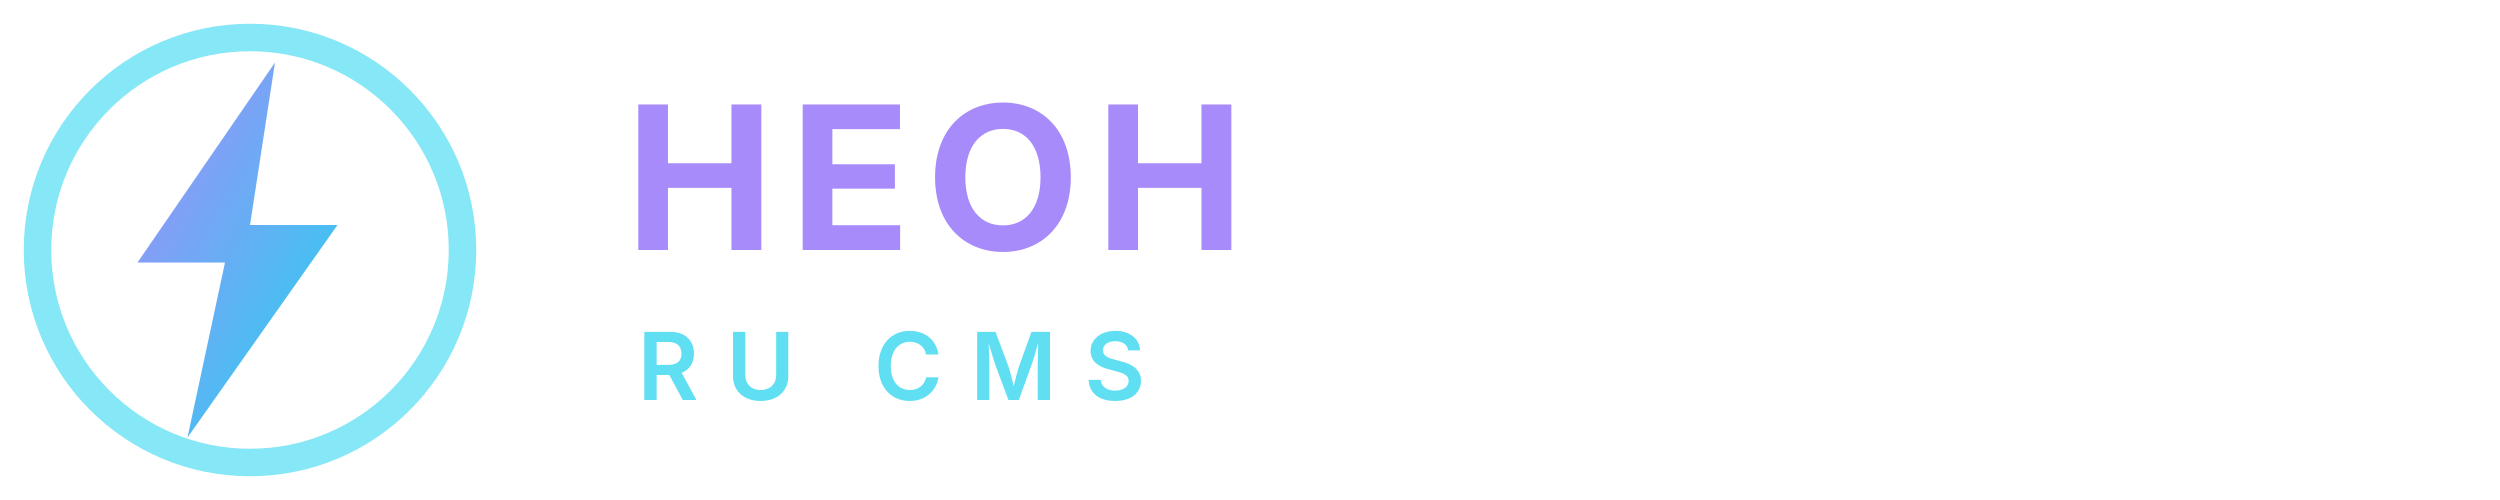
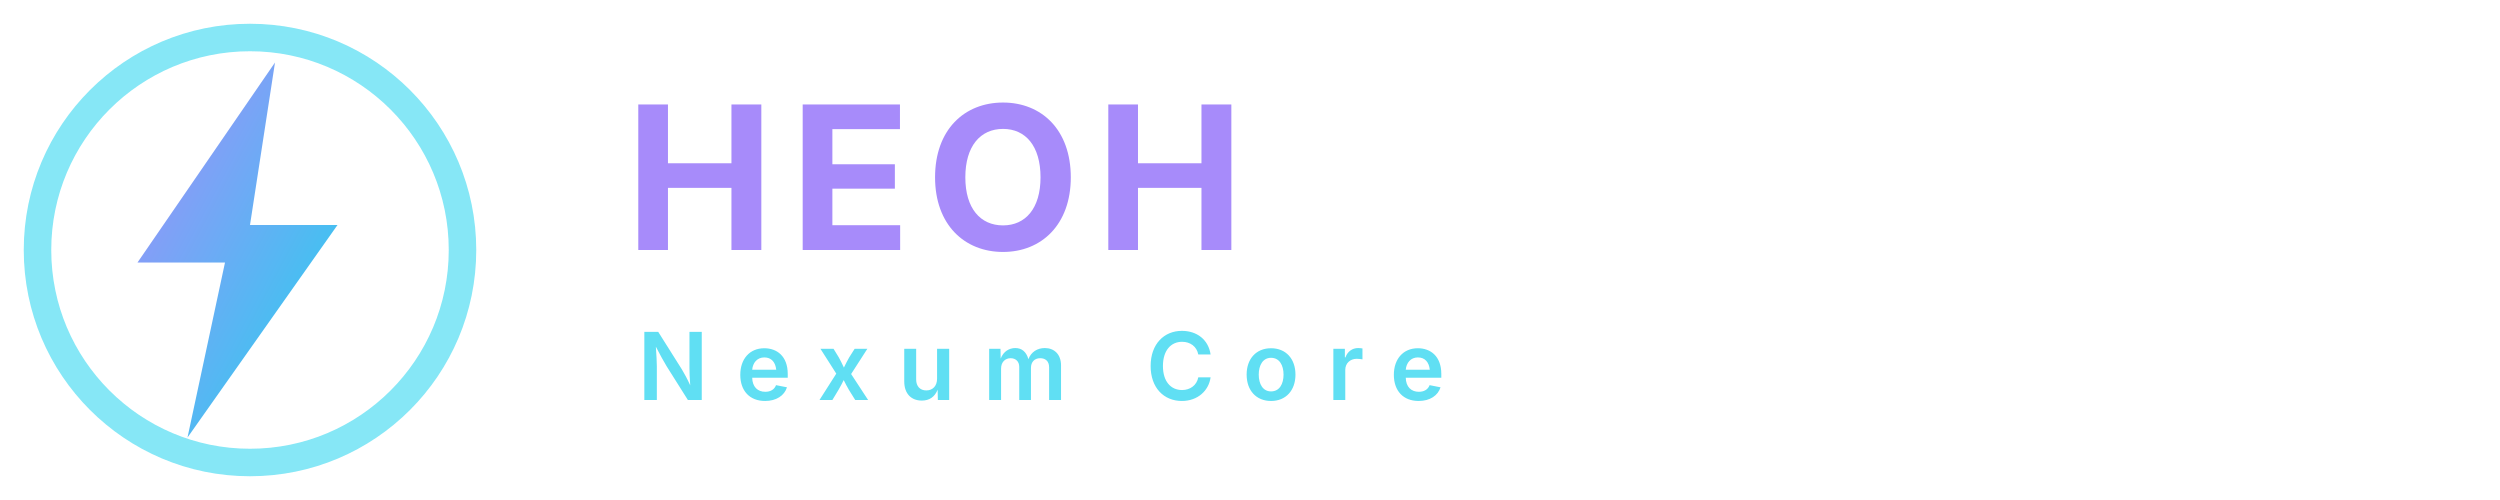
<svg xmlns="http://www.w3.org/2000/svg" width="200" height="40" viewBox="0 0 200 40">
  <defs>
    <linearGradient id="gneon" x1="0" y1="0" x2="1" y2="1">
      <stop offset="0" stop-color="#a78bfa" />
      <stop offset="1" stop-color="#22d3ee" />
    </linearGradient>
  </defs>
  <circle cx="20" cy="20" r="17" fill="none" stroke="#22d3ee" stroke-width="2.2" opacity=".55" />
  <path d="M22 5 L11 21 h7 l-3 14 12 -17 h-7 Z" fill="url(#gneon)" />
  <text x="50" y="20" font-family="'Segoe UI','Inter',system-ui,Arial,sans-serif" font-size="16" font-weight="700" letter-spacing="1.2" fill="#a78bfa">НЕОН</text>
-   <text x="51" y="32" font-family="'Segoe UI','Inter',system-ui,Arial,sans-serif" font-size="7.5" font-weight="600" letter-spacing="2.2" fill="#22d3ee" opacity=".72">RU CMS</text>
+   <text x="51" y="32" font-family="'Segoe UI','Inter',system-ui,Arial,sans-serif" font-size="7.5" font-weight="600" letter-spacing="2.2" fill="#22d3ee" opacity=".72">Nexum Core</text>
</svg>
